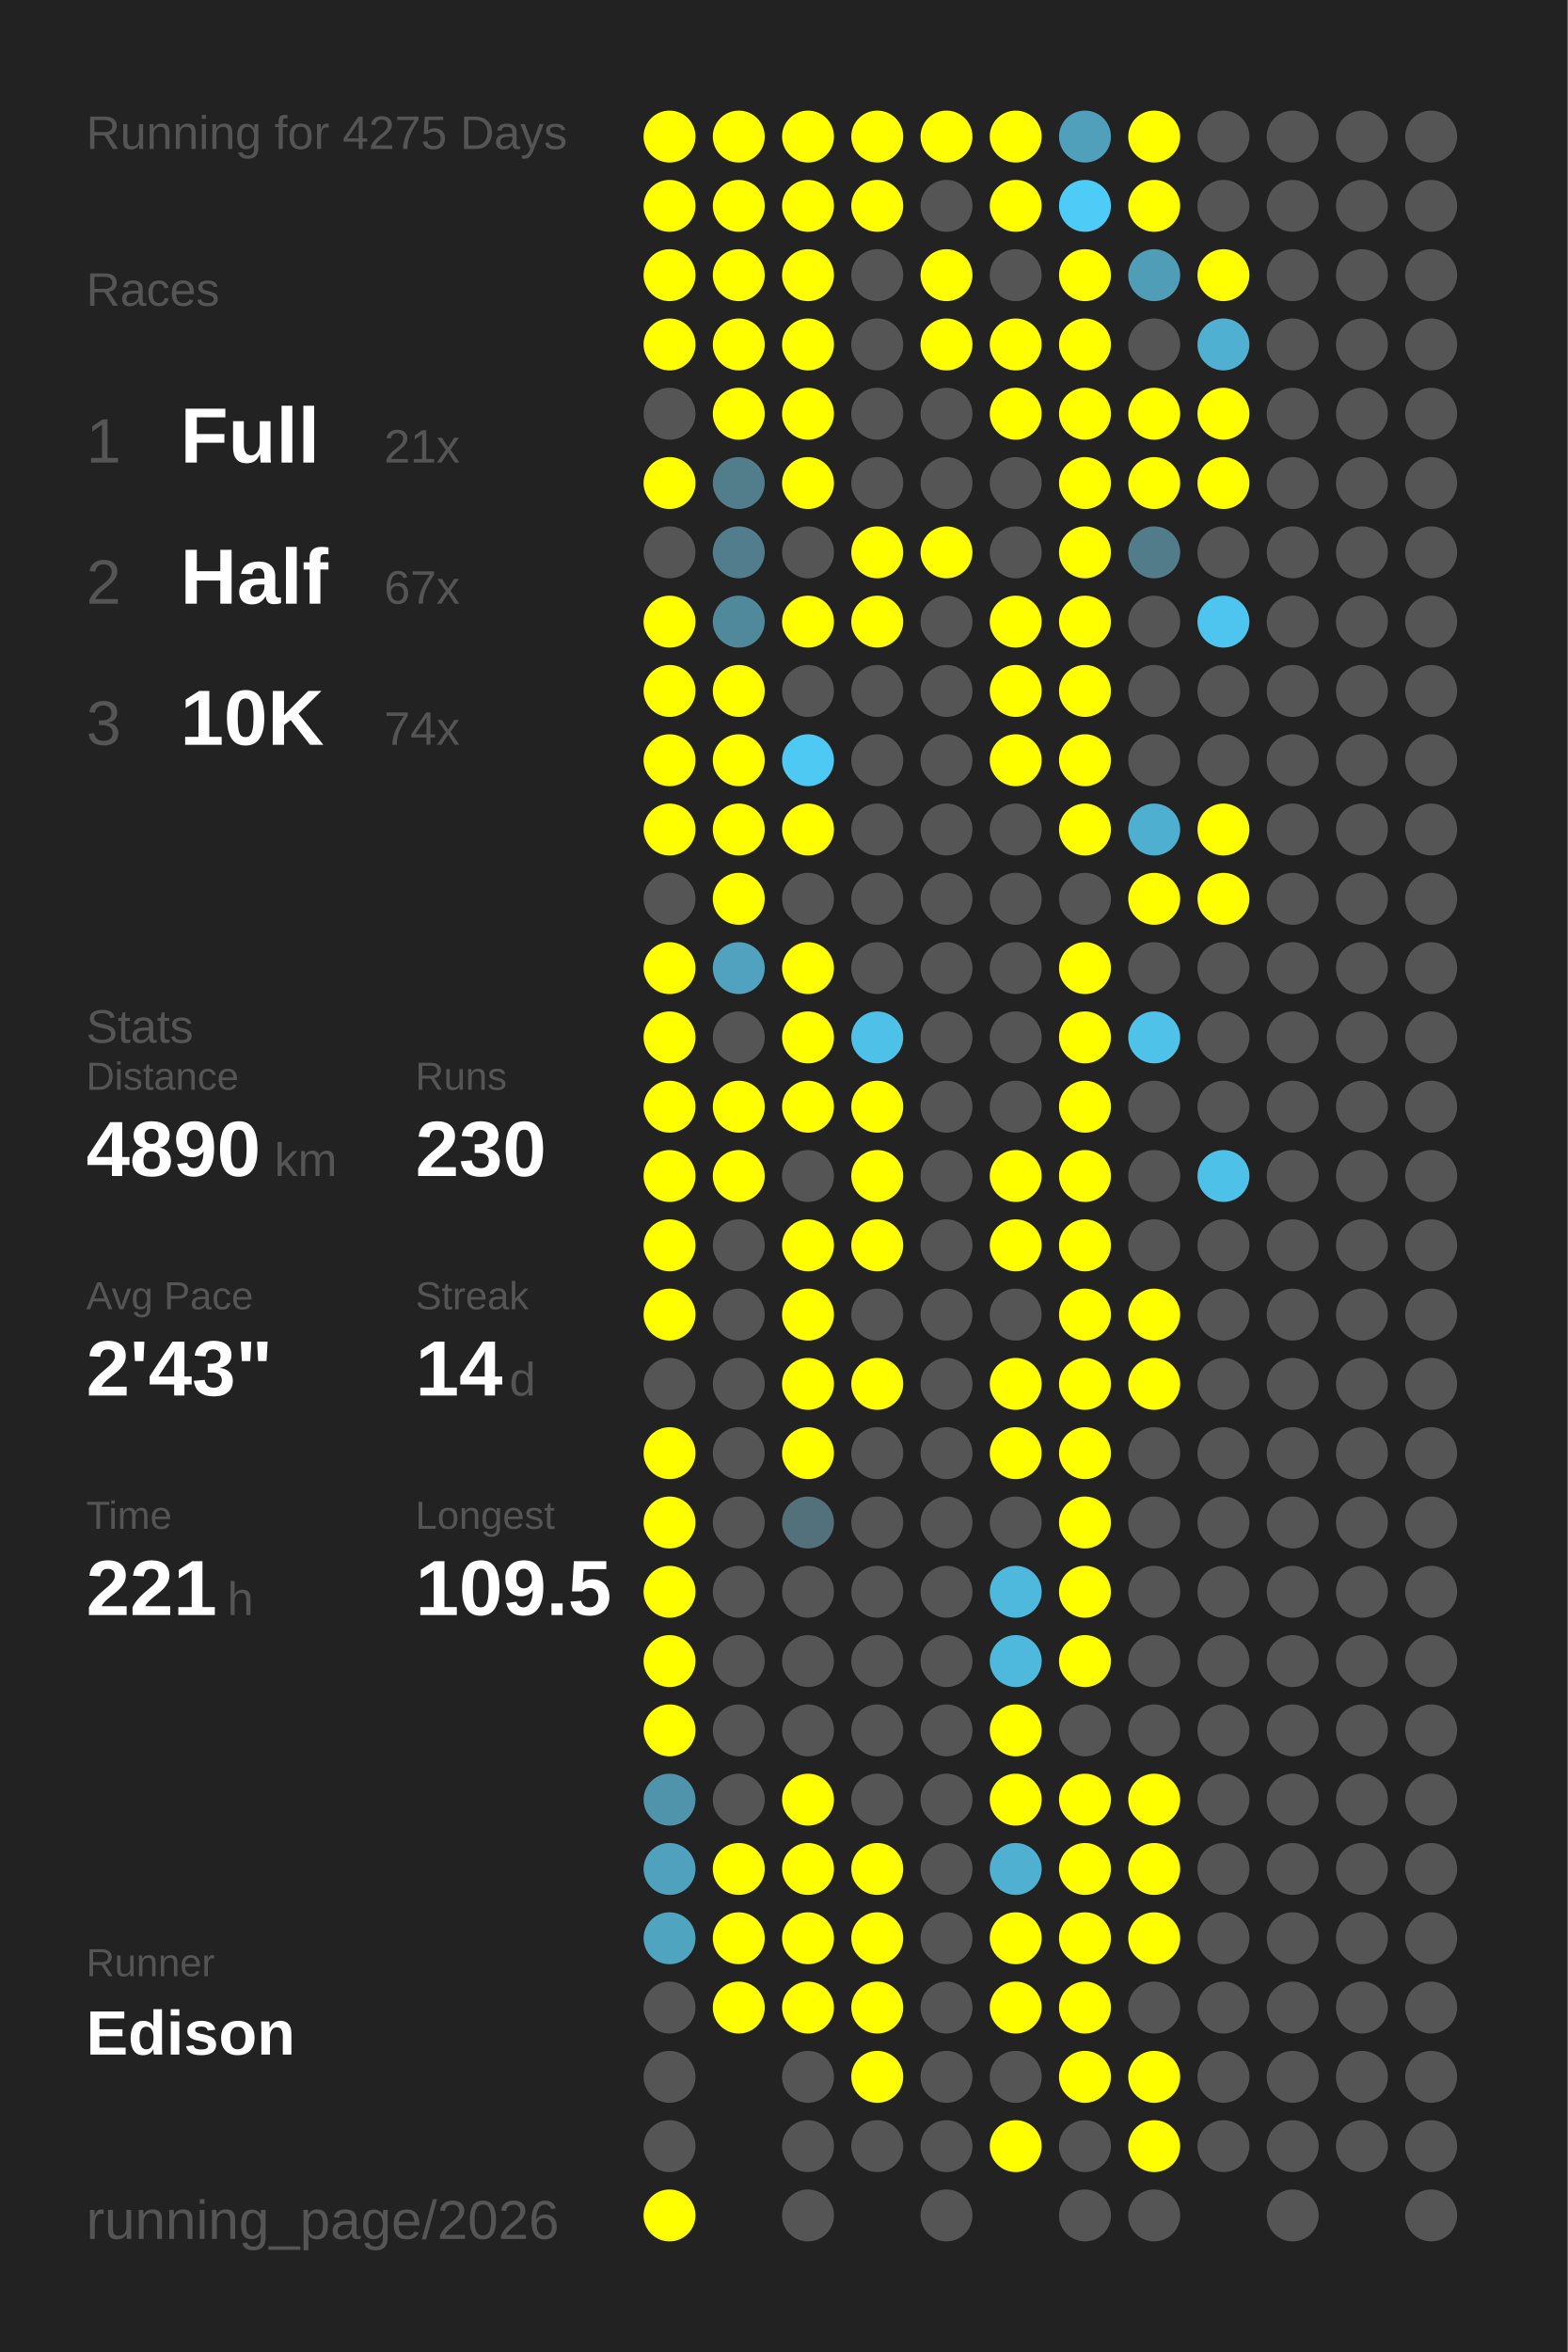
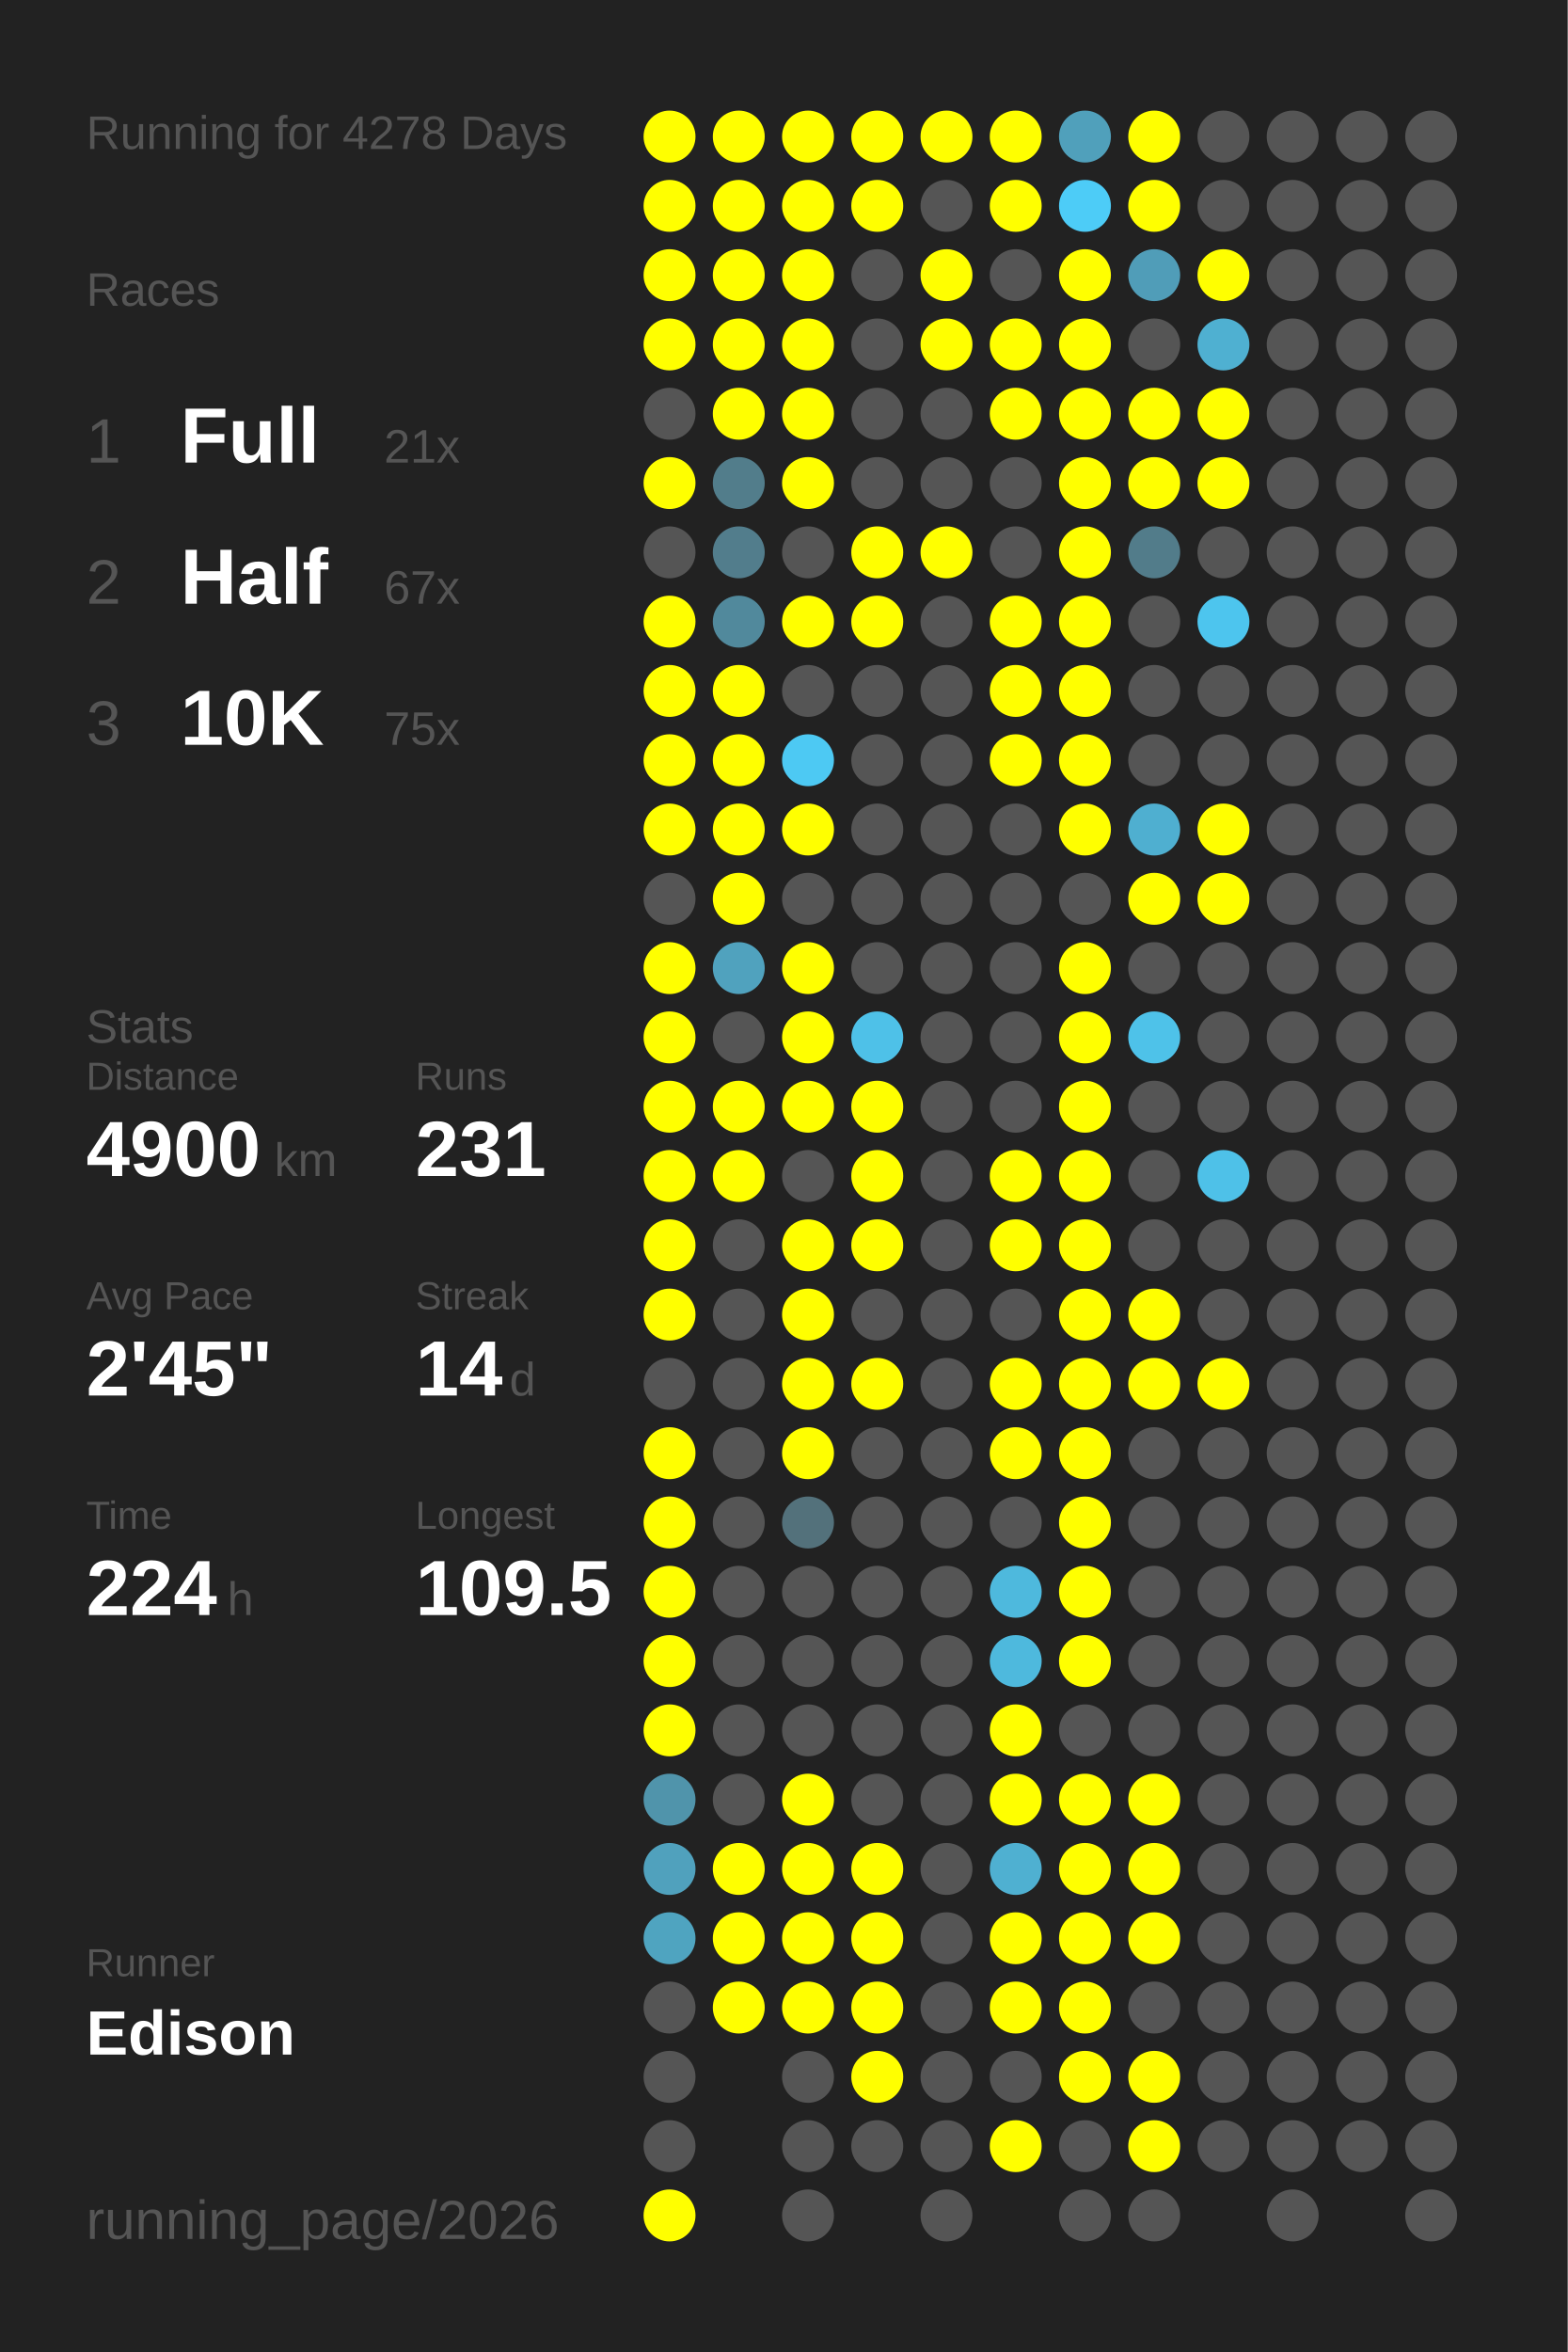
<svg xmlns="http://www.w3.org/2000/svg" baseProfile="full" height="300mm" version="1.1" viewBox="0,0,200,300" width="200mm">
  <defs />
  <rect fill="#222222" height="300" width="200" x="0" y="0" />
-   <text fill="#555555" style="font-size:6px; font-family:Arial;" x="11" y="19">Running for 4275 Days</text>
+   <text fill="#555555" style="font-size:6px; font-family:Arial;" x="11" y="19">Running for 4278 Days</text>
  <text fill="#555555" style="font-size:6px; font-family:Arial;" x="11" y="39">Races</text>
  <text fill="#555555" style="font-size:8px; font-family:Arial;" x="11" y="59">1</text>
  <text fill="#FFFFFF" style="font-size:10px; font-family:Arial; font-weight:bold;" x="23" y="59">Full</text>
  <text fill="#555555" style="font-size:6px; font-family:Arial;" x="49" y="59">21x</text>
  <text fill="#555555" style="font-size:8px; font-family:Arial;" x="11" y="77">2</text>
  <text fill="#FFFFFF" style="font-size:10px; font-family:Arial; font-weight:bold;" x="23" y="77">Half</text>
  <text fill="#555555" style="font-size:6px; font-family:Arial;" x="49" y="77">67x</text>
  <text fill="#555555" style="font-size:8px; font-family:Arial;" x="11" y="95">3</text>
  <text fill="#FFFFFF" style="font-size:10px; font-family:Arial; font-weight:bold;" x="23" y="95">10K</text>
-   <text fill="#555555" style="font-size:6px; font-family:Arial;" x="49" y="95">74x</text>
+   <text fill="#555555" style="font-size:6px; font-family:Arial;" x="49" y="95">75x</text>
  <text fill="#555555" style="font-size:6px; font-family:Arial;" x="11" y="133">Stats</text>
  <text fill="#555555" style="font-size:5px; font-family:Arial;" x="11" y="139">Distance</text>
-   <text fill="#FFFFFF" style="font-size:10px; font-family:Arial; font-weight:bold;" x="11" y="150">4890</text>
+   <text fill="#FFFFFF" style="font-size:10px; font-family:Arial; font-weight:bold;" x="11" y="150">4900</text>
  <text fill="#555555" style="font-size:6px; font-family:Arial;" x="35" y="150">km</text>
  <text fill="#555555" style="font-size:5px; font-family:Arial;" x="53" y="139">Runs</text>
-   <text fill="#FFFFFF" style="font-size:10px; font-family:Arial; font-weight:bold;" x="53" y="150">230</text>
+   <text fill="#FFFFFF" style="font-size:10px; font-family:Arial; font-weight:bold;" x="53" y="150">231</text>
  <text fill="#555555" style="font-size:5px; font-family:Arial;" x="11" y="167">Avg Pace</text>
-   <text fill="#FFFFFF" style="font-size:10px; font-family:Arial; font-weight:bold;" x="11" y="178">2'43"</text>
+   <text fill="#FFFFFF" style="font-size:10px; font-family:Arial; font-weight:bold;" x="11" y="178">2'45"</text>
  <text fill="#555555" style="font-size:5px; font-family:Arial;" x="53" y="167">Streak</text>
  <text fill="#FFFFFF" style="font-size:10px; font-family:Arial; font-weight:bold;" x="53" y="178">14</text>
  <text fill="#555555" style="font-size:6px; font-family:Arial;" x="65" y="178">d</text>
  <text fill="#555555" style="font-size:5px; font-family:Arial;" x="11" y="195">Time</text>
-   <text fill="#FFFFFF" style="font-size:10px; font-family:Arial; font-weight:bold;" x="11" y="206">221</text>
+   <text fill="#FFFFFF" style="font-size:10px; font-family:Arial; font-weight:bold;" x="11" y="206">224</text>
  <text fill="#555555" style="font-size:6px; font-family:Arial;" x="29" y="206">h</text>
  <text fill="#555555" style="font-size:5px; font-family:Arial;" x="53" y="195">Longest</text>
  <text fill="#FFFFFF" style="font-size:10px; font-family:Arial; font-weight:bold;" x="53" y="206">109.5</text>
  <text fill="#555555" style="font-size:5px; font-family:Arial;" x="11" y="252.065">Runner</text>
  <text fill="#FFFFFF" style="font-size:8px; font-family:Arial; font-weight:bold;" x="11" y="262.065">Edison</text>
  <text fill="#555555" style="font-size:7px; font-family:Arial;" x="11" y="285.581">running_page/2026</text>
  <circle cx="85.417" cy="17.419" fill="#FFFF00" r="3.312" />
  <circle cx="85.417" cy="26.258" fill="#FFFF00" r="3.312" />
  <circle cx="85.417" cy="35.097" fill="#FFFF00" r="3.312" />
  <circle cx="85.417" cy="43.935" fill="#FFFF00" r="3.312" />
  <circle cx="85.417" cy="52.774" fill="#555555" r="3.312" />
  <circle cx="85.417" cy="61.613" fill="#FFFF00" r="3.312" />
  <circle cx="85.417" cy="70.452" fill="#555555" r="3.312" />
  <circle cx="85.417" cy="79.29" fill="#FFFF00" r="3.312" />
  <circle cx="85.417" cy="88.129" fill="#FFFF00" r="3.312" />
  <circle cx="85.417" cy="96.968" fill="#FFFF00" r="3.312" />
  <circle cx="85.417" cy="105.806" fill="#FFFF00" r="3.312" />
  <circle cx="85.417" cy="114.645" fill="#555555" r="3.312" />
  <circle cx="85.417" cy="123.484" fill="#FFFF00" r="3.312" />
  <circle cx="85.417" cy="132.323" fill="#FFFF00" r="3.312" />
  <circle cx="85.417" cy="141.161" fill="#FFFF00" r="3.312" />
  <circle cx="85.417" cy="150" fill="#FFFF00" r="3.312" />
  <circle cx="85.417" cy="158.839" fill="#FFFF00" r="3.312" />
  <circle cx="85.417" cy="167.677" fill="#FFFF00" r="3.312" />
  <circle cx="85.417" cy="176.516" fill="#555555" r="3.312" />
  <circle cx="85.417" cy="185.355" fill="#FFFF00" r="3.312" />
  <circle cx="85.417" cy="194.194" fill="#FFFF00" r="3.312" />
  <circle cx="85.417" cy="203.032" fill="#FFFF00" r="3.312" />
  <circle cx="85.417" cy="211.871" fill="#FFFF00" r="3.312" />
  <circle cx="85.417" cy="220.71" fill="#FFFF00" r="3.312" />
  <circle cx="85.417" cy="229.548" fill="#5094ab" r="3.312" />
  <circle cx="85.417" cy="238.387" fill="#50a1bd" r="3.312" />
  <circle cx="85.417" cy="247.226" fill="#4fa4c0" r="3.312" />
  <circle cx="85.417" cy="256.065" fill="#555555" r="3.312" />
  <circle cx="85.417" cy="264.903" fill="#555555" r="3.312" />
  <circle cx="85.417" cy="273.742" fill="#555555" r="3.312" />
  <circle cx="85.417" cy="282.581" fill="#FFFF00" r="3.312" />
  <circle cx="94.25" cy="17.419" fill="#FFFF00" r="3.312" />
  <circle cx="94.25" cy="26.258" fill="#FFFF00" r="3.312" />
  <circle cx="94.25" cy="35.097" fill="#FFFF00" r="3.312" />
  <circle cx="94.25" cy="43.935" fill="#FFFF00" r="3.312" />
  <circle cx="94.25" cy="52.774" fill="#FFFF00" r="3.312" />
  <circle cx="94.25" cy="61.613" fill="#527d8b" r="3.312" />
  <circle cx="94.25" cy="70.452" fill="#527d8c" r="3.312" />
  <circle cx="94.25" cy="79.29" fill="#51899c" r="3.312" />
  <circle cx="94.25" cy="88.129" fill="#FFFF00" r="3.312" />
  <circle cx="94.25" cy="96.968" fill="#FFFF00" r="3.312" />
  <circle cx="94.25" cy="105.806" fill="#FFFF00" r="3.312" />
  <circle cx="94.25" cy="114.645" fill="#FFFF00" r="3.312" />
  <circle cx="94.25" cy="123.484" fill="#50a2be" r="3.312" />
  <circle cx="94.25" cy="132.323" fill="#555555" r="3.312" />
  <circle cx="94.25" cy="141.161" fill="#FFFF00" r="3.312" />
  <circle cx="94.25" cy="150" fill="#FFFF00" r="3.312" />
  <circle cx="94.25" cy="158.839" fill="#555555" r="3.312" />
  <circle cx="94.25" cy="167.677" fill="#555555" r="3.312" />
  <circle cx="94.25" cy="176.516" fill="#555555" r="3.312" />
  <circle cx="94.25" cy="185.355" fill="#555555" r="3.312" />
  <circle cx="94.25" cy="194.194" fill="#555555" r="3.312" />
  <circle cx="94.25" cy="203.032" fill="#555555" r="3.312" />
  <circle cx="94.25" cy="211.871" fill="#555555" r="3.312" />
  <circle cx="94.25" cy="220.71" fill="#555555" r="3.312" />
  <circle cx="94.25" cy="229.548" fill="#555555" r="3.312" />
  <circle cx="94.25" cy="238.387" fill="#FFFF00" r="3.312" />
  <circle cx="94.25" cy="247.226" fill="#FFFF00" r="3.312" />
  <circle cx="94.25" cy="256.065" fill="#FFFF00" r="3.312" />
  <circle cx="103.083" cy="17.419" fill="#FFFF00" r="3.312" />
  <circle cx="103.083" cy="26.258" fill="#FFFF00" r="3.312" />
  <circle cx="103.083" cy="35.097" fill="#FFFF00" r="3.312" />
  <circle cx="103.083" cy="43.935" fill="#FFFF00" r="3.312" />
  <circle cx="103.083" cy="52.774" fill="#FFFF00" r="3.312" />
  <circle cx="103.083" cy="61.613" fill="#FFFF00" r="3.312" />
  <circle cx="103.083" cy="70.452" fill="#555555" r="3.312" />
  <circle cx="103.083" cy="79.29" fill="#FFFF00" r="3.312" />
  <circle cx="103.083" cy="88.129" fill="#555555" r="3.312" />
  <circle cx="103.083" cy="96.968" fill="#4dc9f3" r="3.312" />
  <circle cx="103.083" cy="105.806" fill="#FFFF00" r="3.312" />
  <circle cx="103.083" cy="114.645" fill="#555555" r="3.312" />
  <circle cx="103.083" cy="123.484" fill="#FFFF00" r="3.312" />
  <circle cx="103.083" cy="132.323" fill="#FFFF00" r="3.312" />
  <circle cx="103.083" cy="141.161" fill="#FFFF00" r="3.312" />
  <circle cx="103.083" cy="150" fill="#555555" r="3.312" />
  <circle cx="103.083" cy="158.839" fill="#FFFF00" r="3.312" />
  <circle cx="103.083" cy="167.677" fill="#FFFF00" r="3.312" />
  <circle cx="103.083" cy="176.516" fill="#FFFF00" r="3.312" />
  <circle cx="103.083" cy="185.355" fill="#FFFF00" r="3.312" />
  <circle cx="103.083" cy="194.194" fill="#53717b" r="3.312" />
  <circle cx="103.083" cy="203.032" fill="#555555" r="3.312" />
  <circle cx="103.083" cy="211.871" fill="#555555" r="3.312" />
  <circle cx="103.083" cy="220.71" fill="#555555" r="3.312" />
  <circle cx="103.083" cy="229.548" fill="#FFFF00" r="3.312" />
  <circle cx="103.083" cy="238.387" fill="#FFFF00" r="3.312" />
  <circle cx="103.083" cy="247.226" fill="#FFFF00" r="3.312" />
  <circle cx="103.083" cy="256.065" fill="#FFFF00" r="3.312" />
  <circle cx="103.083" cy="264.903" fill="#555555" r="3.312" />
  <circle cx="103.083" cy="273.742" fill="#555555" r="3.312" />
  <circle cx="103.083" cy="282.581" fill="#555555" r="3.312" />
  <circle cx="111.917" cy="17.419" fill="#FFFF00" r="3.312" />
  <circle cx="111.917" cy="26.258" fill="#FFFF00" r="3.312" />
  <circle cx="111.917" cy="35.097" fill="#555555" r="3.312" />
  <circle cx="111.917" cy="43.935" fill="#555555" r="3.312" />
  <circle cx="111.917" cy="52.774" fill="#555555" r="3.312" />
  <circle cx="111.917" cy="61.613" fill="#555555" r="3.312" />
  <circle cx="111.917" cy="70.452" fill="#FFFF00" r="3.312" />
  <circle cx="111.917" cy="79.29" fill="#FFFF00" r="3.312" />
  <circle cx="111.917" cy="88.129" fill="#555555" r="3.312" />
  <circle cx="111.917" cy="96.968" fill="#555555" r="3.312" />
  <circle cx="111.917" cy="105.806" fill="#555555" r="3.312" />
  <circle cx="111.917" cy="114.645" fill="#555555" r="3.312" />
  <circle cx="111.917" cy="123.484" fill="#555555" r="3.312" />
  <circle cx="111.917" cy="132.323" fill="#4ec1e8" r="3.312" />
  <circle cx="111.917" cy="141.161" fill="#FFFF00" r="3.312" />
  <circle cx="111.917" cy="150" fill="#FFFF00" r="3.312" />
  <circle cx="111.917" cy="158.839" fill="#FFFF00" r="3.312" />
  <circle cx="111.917" cy="167.677" fill="#555555" r="3.312" />
  <circle cx="111.917" cy="176.516" fill="#FFFF00" r="3.312" />
  <circle cx="111.917" cy="185.355" fill="#555555" r="3.312" />
  <circle cx="111.917" cy="194.194" fill="#555555" r="3.312" />
  <circle cx="111.917" cy="203.032" fill="#555555" r="3.312" />
  <circle cx="111.917" cy="211.871" fill="#555555" r="3.312" />
  <circle cx="111.917" cy="220.71" fill="#555555" r="3.312" />
  <circle cx="111.917" cy="229.548" fill="#555555" r="3.312" />
  <circle cx="111.917" cy="238.387" fill="#FFFF00" r="3.312" />
  <circle cx="111.917" cy="247.226" fill="#FFFF00" r="3.312" />
  <circle cx="111.917" cy="256.065" fill="#FFFF00" r="3.312" />
  <circle cx="111.917" cy="264.903" fill="#FFFF00" r="3.312" />
  <circle cx="111.917" cy="273.742" fill="#555555" r="3.312" />
  <circle cx="120.75" cy="17.419" fill="#FFFF00" r="3.312" />
  <circle cx="120.75" cy="26.258" fill="#555555" r="3.312" />
  <circle cx="120.75" cy="35.097" fill="#FFFF00" r="3.312" />
  <circle cx="120.75" cy="43.935" fill="#FFFF00" r="3.312" />
  <circle cx="120.75" cy="52.774" fill="#555555" r="3.312" />
  <circle cx="120.75" cy="61.613" fill="#555555" r="3.312" />
  <circle cx="120.75" cy="70.452" fill="#FFFF00" r="3.312" />
  <circle cx="120.75" cy="79.29" fill="#555555" r="3.312" />
  <circle cx="120.75" cy="88.129" fill="#555555" r="3.312" />
  <circle cx="120.75" cy="96.968" fill="#555555" r="3.312" />
  <circle cx="120.75" cy="105.806" fill="#555555" r="3.312" />
  <circle cx="120.75" cy="114.645" fill="#555555" r="3.312" />
  <circle cx="120.75" cy="123.484" fill="#555555" r="3.312" />
  <circle cx="120.75" cy="132.323" fill="#555555" r="3.312" />
  <circle cx="120.75" cy="141.161" fill="#555555" r="3.312" />
  <circle cx="120.75" cy="150" fill="#555555" r="3.312" />
  <circle cx="120.75" cy="158.839" fill="#555555" r="3.312" />
  <circle cx="120.75" cy="167.677" fill="#555555" r="3.312" />
  <circle cx="120.75" cy="176.516" fill="#555555" r="3.312" />
  <circle cx="120.75" cy="185.355" fill="#555555" r="3.312" />
  <circle cx="120.75" cy="194.194" fill="#555555" r="3.312" />
  <circle cx="120.75" cy="203.032" fill="#555555" r="3.312" />
  <circle cx="120.75" cy="211.871" fill="#555555" r="3.312" />
  <circle cx="120.75" cy="220.71" fill="#555555" r="3.312" />
  <circle cx="120.75" cy="229.548" fill="#555555" r="3.312" />
  <circle cx="120.75" cy="238.387" fill="#555555" r="3.312" />
  <circle cx="120.75" cy="247.226" fill="#555555" r="3.312" />
  <circle cx="120.75" cy="256.065" fill="#555555" r="3.312" />
  <circle cx="120.75" cy="264.903" fill="#555555" r="3.312" />
  <circle cx="120.75" cy="273.742" fill="#555555" r="3.312" />
  <circle cx="120.75" cy="282.581" fill="#555555" r="3.312" />
  <circle cx="129.583" cy="17.419" fill="#FFFF00" r="3.312" />
  <circle cx="129.583" cy="26.258" fill="#FFFF00" r="3.312" />
  <circle cx="129.583" cy="35.097" fill="#555555" r="3.312" />
  <circle cx="129.583" cy="43.935" fill="#FFFF00" r="3.312" />
  <circle cx="129.583" cy="52.774" fill="#FFFF00" r="3.312" />
  <circle cx="129.583" cy="61.613" fill="#555555" r="3.312" />
  <circle cx="129.583" cy="70.452" fill="#555555" r="3.312" />
  <circle cx="129.583" cy="79.29" fill="#FFFF00" r="3.312" />
  <circle cx="129.583" cy="88.129" fill="#FFFF00" r="3.312" />
  <circle cx="129.583" cy="96.968" fill="#FFFF00" r="3.312" />
  <circle cx="129.583" cy="105.806" fill="#555555" r="3.312" />
  <circle cx="129.583" cy="114.645" fill="#555555" r="3.312" />
  <circle cx="129.583" cy="123.484" fill="#555555" r="3.312" />
  <circle cx="129.583" cy="132.323" fill="#555555" r="3.312" />
  <circle cx="129.583" cy="141.161" fill="#555555" r="3.312" />
  <circle cx="129.583" cy="150" fill="#FFFF00" r="3.312" />
  <circle cx="129.583" cy="158.839" fill="#FFFF00" r="3.312" />
  <circle cx="129.583" cy="167.677" fill="#555555" r="3.312" />
  <circle cx="129.583" cy="176.516" fill="#FFFF00" r="3.312" />
  <circle cx="129.583" cy="185.355" fill="#FFFF00" r="3.312" />
  <circle cx="129.583" cy="194.194" fill="#555555" r="3.312" />
  <circle cx="129.583" cy="203.032" fill="#4eb9dd" r="3.312" />
  <circle cx="129.583" cy="211.871" fill="#4eb9dd" r="3.312" />
  <circle cx="129.583" cy="220.71" fill="#FFFF00" r="3.312" />
  <circle cx="129.583" cy="229.548" fill="#FFFF00" r="3.312" />
  <circle cx="129.583" cy="238.387" fill="#4fb0d1" r="3.312" />
  <circle cx="129.583" cy="247.226" fill="#FFFF00" r="3.312" />
  <circle cx="129.583" cy="256.065" fill="#FFFF00" r="3.312" />
  <circle cx="129.583" cy="264.903" fill="#555555" r="3.312" />
  <circle cx="129.583" cy="273.742" fill="#FFFF00" r="3.312" />
  <circle cx="138.417" cy="17.419" fill="#50a0bb" r="3.312" />
  <circle cx="138.417" cy="26.258" fill="#4dccf7" r="3.312" />
  <circle cx="138.417" cy="35.097" fill="#FFFF00" r="3.312" />
  <circle cx="138.417" cy="43.935" fill="#FFFF00" r="3.312" />
  <circle cx="138.417" cy="52.774" fill="#FFFF00" r="3.312" />
  <circle cx="138.417" cy="61.613" fill="#FFFF00" r="3.312" />
  <circle cx="138.417" cy="70.452" fill="#FFFF00" r="3.312" />
  <circle cx="138.417" cy="79.29" fill="#FFFF00" r="3.312" />
  <circle cx="138.417" cy="88.129" fill="#FFFF00" r="3.312" />
  <circle cx="138.417" cy="96.968" fill="#FFFF00" r="3.312" />
  <circle cx="138.417" cy="105.806" fill="#FFFF00" r="3.312" />
  <circle cx="138.417" cy="114.645" fill="#555555" r="3.312" />
  <circle cx="138.417" cy="123.484" fill="#FFFF00" r="3.312" />
  <circle cx="138.417" cy="132.323" fill="#FFFF00" r="3.312" />
  <circle cx="138.417" cy="141.161" fill="#FFFF00" r="3.312" />
  <circle cx="138.417" cy="150" fill="#FFFF00" r="3.312" />
  <circle cx="138.417" cy="158.839" fill="#FFFF00" r="3.312" />
  <circle cx="138.417" cy="167.677" fill="#FFFF00" r="3.312" />
  <circle cx="138.417" cy="176.516" fill="#FFFF00" r="3.312" />
  <circle cx="138.417" cy="185.355" fill="#FFFF00" r="3.312" />
  <circle cx="138.417" cy="194.194" fill="#FFFF00" r="3.312" />
  <circle cx="138.417" cy="203.032" fill="#FFFF00" r="3.312" />
  <circle cx="138.417" cy="211.871" fill="#FFFF00" r="3.312" />
  <circle cx="138.417" cy="220.71" fill="#555555" r="3.312" />
  <circle cx="138.417" cy="229.548" fill="#FFFF00" r="3.312" />
  <circle cx="138.417" cy="238.387" fill="#FFFF00" r="3.312" />
  <circle cx="138.417" cy="247.226" fill="#FFFF00" r="3.312" />
  <circle cx="138.417" cy="256.065" fill="#FFFF00" r="3.312" />
  <circle cx="138.417" cy="264.903" fill="#FFFF00" r="3.312" />
  <circle cx="138.417" cy="273.742" fill="#555555" r="3.312" />
  <circle cx="138.417" cy="282.581" fill="#555555" r="3.312" />
  <circle cx="147.25" cy="17.419" fill="#FFFF00" r="3.312" />
  <circle cx="147.25" cy="26.258" fill="#FFFF00" r="3.312" />
  <circle cx="147.25" cy="35.097" fill="#509db8" r="3.312" />
  <circle cx="147.25" cy="43.935" fill="#555555" r="3.312" />
  <circle cx="147.25" cy="52.774" fill="#FFFF00" r="3.312" />
  <circle cx="147.25" cy="61.613" fill="#FFFF00" r="3.312" />
  <circle cx="147.25" cy="70.452" fill="#527c8a" r="3.312" />
  <circle cx="147.25" cy="79.29" fill="#555555" r="3.312" />
  <circle cx="147.25" cy="88.129" fill="#555555" r="3.312" />
  <circle cx="147.25" cy="96.968" fill="#555555" r="3.312" />
  <circle cx="147.25" cy="105.806" fill="#4fafd0" r="3.312" />
  <circle cx="147.25" cy="114.645" fill="#FFFF00" r="3.312" />
  <circle cx="147.25" cy="123.484" fill="#555555" r="3.312" />
  <circle cx="147.25" cy="132.323" fill="#4ec2e9" r="3.312" />
  <circle cx="147.25" cy="141.161" fill="#555555" r="3.312" />
  <circle cx="147.25" cy="150" fill="#555555" r="3.312" />
  <circle cx="147.25" cy="158.839" fill="#555555" r="3.312" />
  <circle cx="147.25" cy="167.677" fill="#FFFF00" r="3.312" />
  <circle cx="147.25" cy="176.516" fill="#FFFF00" r="3.312" />
  <circle cx="147.25" cy="185.355" fill="#555555" r="3.312" />
  <circle cx="147.25" cy="194.194" fill="#555555" r="3.312" />
  <circle cx="147.25" cy="203.032" fill="#555555" r="3.312" />
  <circle cx="147.25" cy="211.871" fill="#555555" r="3.312" />
  <circle cx="147.25" cy="220.71" fill="#555555" r="3.312" />
  <circle cx="147.25" cy="229.548" fill="#FFFF00" r="3.312" />
  <circle cx="147.25" cy="238.387" fill="#FFFF00" r="3.312" />
  <circle cx="147.25" cy="247.226" fill="#FFFF00" r="3.312" />
  <circle cx="147.25" cy="256.065" fill="#555555" r="3.312" />
  <circle cx="147.25" cy="264.903" fill="#FFFF00" r="3.312" />
  <circle cx="147.25" cy="273.742" fill="#FFFF00" r="3.312" />
  <circle cx="147.25" cy="282.581" fill="#555555" r="3.312" />
  <circle cx="156.083" cy="17.419" fill="#555555" r="3.312" />
  <circle cx="156.083" cy="26.258" fill="#555555" r="3.312" />
  <circle cx="156.083" cy="35.097" fill="#FFFF00" r="3.312" />
  <circle cx="156.083" cy="43.935" fill="#4fb0d1" r="3.312" />
  <circle cx="156.083" cy="52.774" fill="#FFFF00" r="3.312" />
  <circle cx="156.083" cy="61.613" fill="#FFFF00" r="3.312" />
  <circle cx="156.083" cy="70.452" fill="#555555" r="3.312" />
  <circle cx="156.083" cy="79.29" fill="#4dc5ee" r="3.312" />
  <circle cx="156.083" cy="88.129" fill="#555555" r="3.312" />
  <circle cx="156.083" cy="96.968" fill="#555555" r="3.312" />
  <circle cx="156.083" cy="105.806" fill="#FFFF00" r="3.312" />
  <circle cx="156.083" cy="114.645" fill="#FFFF00" r="3.312" />
  <circle cx="156.083" cy="123.484" fill="#555555" r="3.312" />
  <circle cx="156.083" cy="132.323" fill="#555555" r="3.312" />
  <circle cx="156.083" cy="141.161" fill="#555555" r="3.312" />
  <circle cx="156.083" cy="150" fill="#4ec1e8" r="3.312" />
  <circle cx="156.083" cy="158.839" fill="#555555" r="3.312" />
  <circle cx="156.083" cy="167.677" fill="#555555" r="3.312" />
-   <circle cx="156.083" cy="176.516" fill="#555555" r="3.312" />
+   <circle cx="156.083" cy="176.516" fill="#FFFF00" r="3.312" />
  <circle cx="156.083" cy="185.355" fill="#555555" r="3.312" />
  <circle cx="156.083" cy="194.194" fill="#555555" r="3.312" />
  <circle cx="156.083" cy="203.032" fill="#555555" r="3.312" />
  <circle cx="156.083" cy="211.871" fill="#555555" r="3.312" />
  <circle cx="156.083" cy="220.71" fill="#555555" r="3.312" />
  <circle cx="156.083" cy="229.548" fill="#555555" r="3.312" />
  <circle cx="156.083" cy="238.387" fill="#555555" r="3.312" />
  <circle cx="156.083" cy="247.226" fill="#555555" r="3.312" />
  <circle cx="156.083" cy="256.065" fill="#555555" r="3.312" />
  <circle cx="156.083" cy="264.903" fill="#555555" r="3.312" />
  <circle cx="156.083" cy="273.742" fill="#555555" r="3.312" />
  <circle cx="164.917" cy="17.419" fill="#555555" r="3.312" />
  <circle cx="164.917" cy="26.258" fill="#555555" r="3.312" />
  <circle cx="164.917" cy="35.097" fill="#555555" r="3.312" />
  <circle cx="164.917" cy="43.935" fill="#555555" r="3.312" />
  <circle cx="164.917" cy="52.774" fill="#555555" r="3.312" />
  <circle cx="164.917" cy="61.613" fill="#555555" r="3.312" />
  <circle cx="164.917" cy="70.452" fill="#555555" r="3.312" />
  <circle cx="164.917" cy="79.29" fill="#555555" r="3.312" />
  <circle cx="164.917" cy="88.129" fill="#555555" r="3.312" />
  <circle cx="164.917" cy="96.968" fill="#555555" r="3.312" />
  <circle cx="164.917" cy="105.806" fill="#555555" r="3.312" />
  <circle cx="164.917" cy="114.645" fill="#555555" r="3.312" />
  <circle cx="164.917" cy="123.484" fill="#555555" r="3.312" />
  <circle cx="164.917" cy="132.323" fill="#555555" r="3.312" />
  <circle cx="164.917" cy="141.161" fill="#555555" r="3.312" />
  <circle cx="164.917" cy="150" fill="#555555" r="3.312" />
  <circle cx="164.917" cy="158.839" fill="#555555" r="3.312" />
  <circle cx="164.917" cy="167.677" fill="#555555" r="3.312" />
  <circle cx="164.917" cy="176.516" fill="#555555" r="3.312" />
  <circle cx="164.917" cy="185.355" fill="#555555" r="3.312" />
  <circle cx="164.917" cy="194.194" fill="#555555" r="3.312" />
  <circle cx="164.917" cy="203.032" fill="#555555" r="3.312" />
  <circle cx="164.917" cy="211.871" fill="#555555" r="3.312" />
  <circle cx="164.917" cy="220.71" fill="#555555" r="3.312" />
  <circle cx="164.917" cy="229.548" fill="#555555" r="3.312" />
  <circle cx="164.917" cy="238.387" fill="#555555" r="3.312" />
  <circle cx="164.917" cy="247.226" fill="#555555" r="3.312" />
  <circle cx="164.917" cy="256.065" fill="#555555" r="3.312" />
  <circle cx="164.917" cy="264.903" fill="#555555" r="3.312" />
  <circle cx="164.917" cy="273.742" fill="#555555" r="3.312" />
  <circle cx="164.917" cy="282.581" fill="#555555" r="3.312" />
  <circle cx="173.75" cy="17.419" fill="#555555" r="3.312" />
  <circle cx="173.75" cy="26.258" fill="#555555" r="3.312" />
  <circle cx="173.75" cy="35.097" fill="#555555" r="3.312" />
  <circle cx="173.75" cy="43.935" fill="#555555" r="3.312" />
  <circle cx="173.75" cy="52.774" fill="#555555" r="3.312" />
  <circle cx="173.75" cy="61.613" fill="#555555" r="3.312" />
  <circle cx="173.75" cy="70.452" fill="#555555" r="3.312" />
  <circle cx="173.75" cy="79.29" fill="#555555" r="3.312" />
  <circle cx="173.75" cy="88.129" fill="#555555" r="3.312" />
  <circle cx="173.75" cy="96.968" fill="#555555" r="3.312" />
  <circle cx="173.75" cy="105.806" fill="#555555" r="3.312" />
  <circle cx="173.75" cy="114.645" fill="#555555" r="3.312" />
  <circle cx="173.75" cy="123.484" fill="#555555" r="3.312" />
  <circle cx="173.75" cy="132.323" fill="#555555" r="3.312" />
  <circle cx="173.75" cy="141.161" fill="#555555" r="3.312" />
  <circle cx="173.75" cy="150" fill="#555555" r="3.312" />
  <circle cx="173.75" cy="158.839" fill="#555555" r="3.312" />
  <circle cx="173.75" cy="167.677" fill="#555555" r="3.312" />
  <circle cx="173.75" cy="176.516" fill="#555555" r="3.312" />
  <circle cx="173.75" cy="185.355" fill="#555555" r="3.312" />
  <circle cx="173.75" cy="194.194" fill="#555555" r="3.312" />
  <circle cx="173.75" cy="203.032" fill="#555555" r="3.312" />
  <circle cx="173.75" cy="211.871" fill="#555555" r="3.312" />
  <circle cx="173.75" cy="220.71" fill="#555555" r="3.312" />
  <circle cx="173.75" cy="229.548" fill="#555555" r="3.312" />
  <circle cx="173.75" cy="238.387" fill="#555555" r="3.312" />
  <circle cx="173.75" cy="247.226" fill="#555555" r="3.312" />
  <circle cx="173.75" cy="256.065" fill="#555555" r="3.312" />
  <circle cx="173.75" cy="264.903" fill="#555555" r="3.312" />
  <circle cx="173.75" cy="273.742" fill="#555555" r="3.312" />
  <circle cx="182.583" cy="17.419" fill="#555555" r="3.312" />
  <circle cx="182.583" cy="26.258" fill="#555555" r="3.312" />
  <circle cx="182.583" cy="35.097" fill="#555555" r="3.312" />
  <circle cx="182.583" cy="43.935" fill="#555555" r="3.312" />
  <circle cx="182.583" cy="52.774" fill="#555555" r="3.312" />
  <circle cx="182.583" cy="61.613" fill="#555555" r="3.312" />
  <circle cx="182.583" cy="70.452" fill="#555555" r="3.312" />
  <circle cx="182.583" cy="79.29" fill="#555555" r="3.312" />
  <circle cx="182.583" cy="88.129" fill="#555555" r="3.312" />
  <circle cx="182.583" cy="96.968" fill="#555555" r="3.312" />
  <circle cx="182.583" cy="105.806" fill="#555555" r="3.312" />
  <circle cx="182.583" cy="114.645" fill="#555555" r="3.312" />
  <circle cx="182.583" cy="123.484" fill="#555555" r="3.312" />
  <circle cx="182.583" cy="132.323" fill="#555555" r="3.312" />
  <circle cx="182.583" cy="141.161" fill="#555555" r="3.312" />
  <circle cx="182.583" cy="150" fill="#555555" r="3.312" />
  <circle cx="182.583" cy="158.839" fill="#555555" r="3.312" />
  <circle cx="182.583" cy="167.677" fill="#555555" r="3.312" />
  <circle cx="182.583" cy="176.516" fill="#555555" r="3.312" />
  <circle cx="182.583" cy="185.355" fill="#555555" r="3.312" />
  <circle cx="182.583" cy="194.194" fill="#555555" r="3.312" />
  <circle cx="182.583" cy="203.032" fill="#555555" r="3.312" />
  <circle cx="182.583" cy="211.871" fill="#555555" r="3.312" />
  <circle cx="182.583" cy="220.71" fill="#555555" r="3.312" />
  <circle cx="182.583" cy="229.548" fill="#555555" r="3.312" />
  <circle cx="182.583" cy="238.387" fill="#555555" r="3.312" />
  <circle cx="182.583" cy="247.226" fill="#555555" r="3.312" />
  <circle cx="182.583" cy="256.065" fill="#555555" r="3.312" />
  <circle cx="182.583" cy="264.903" fill="#555555" r="3.312" />
  <circle cx="182.583" cy="273.742" fill="#555555" r="3.312" />
  <circle cx="182.583" cy="282.581" fill="#555555" r="3.312" />
</svg>
